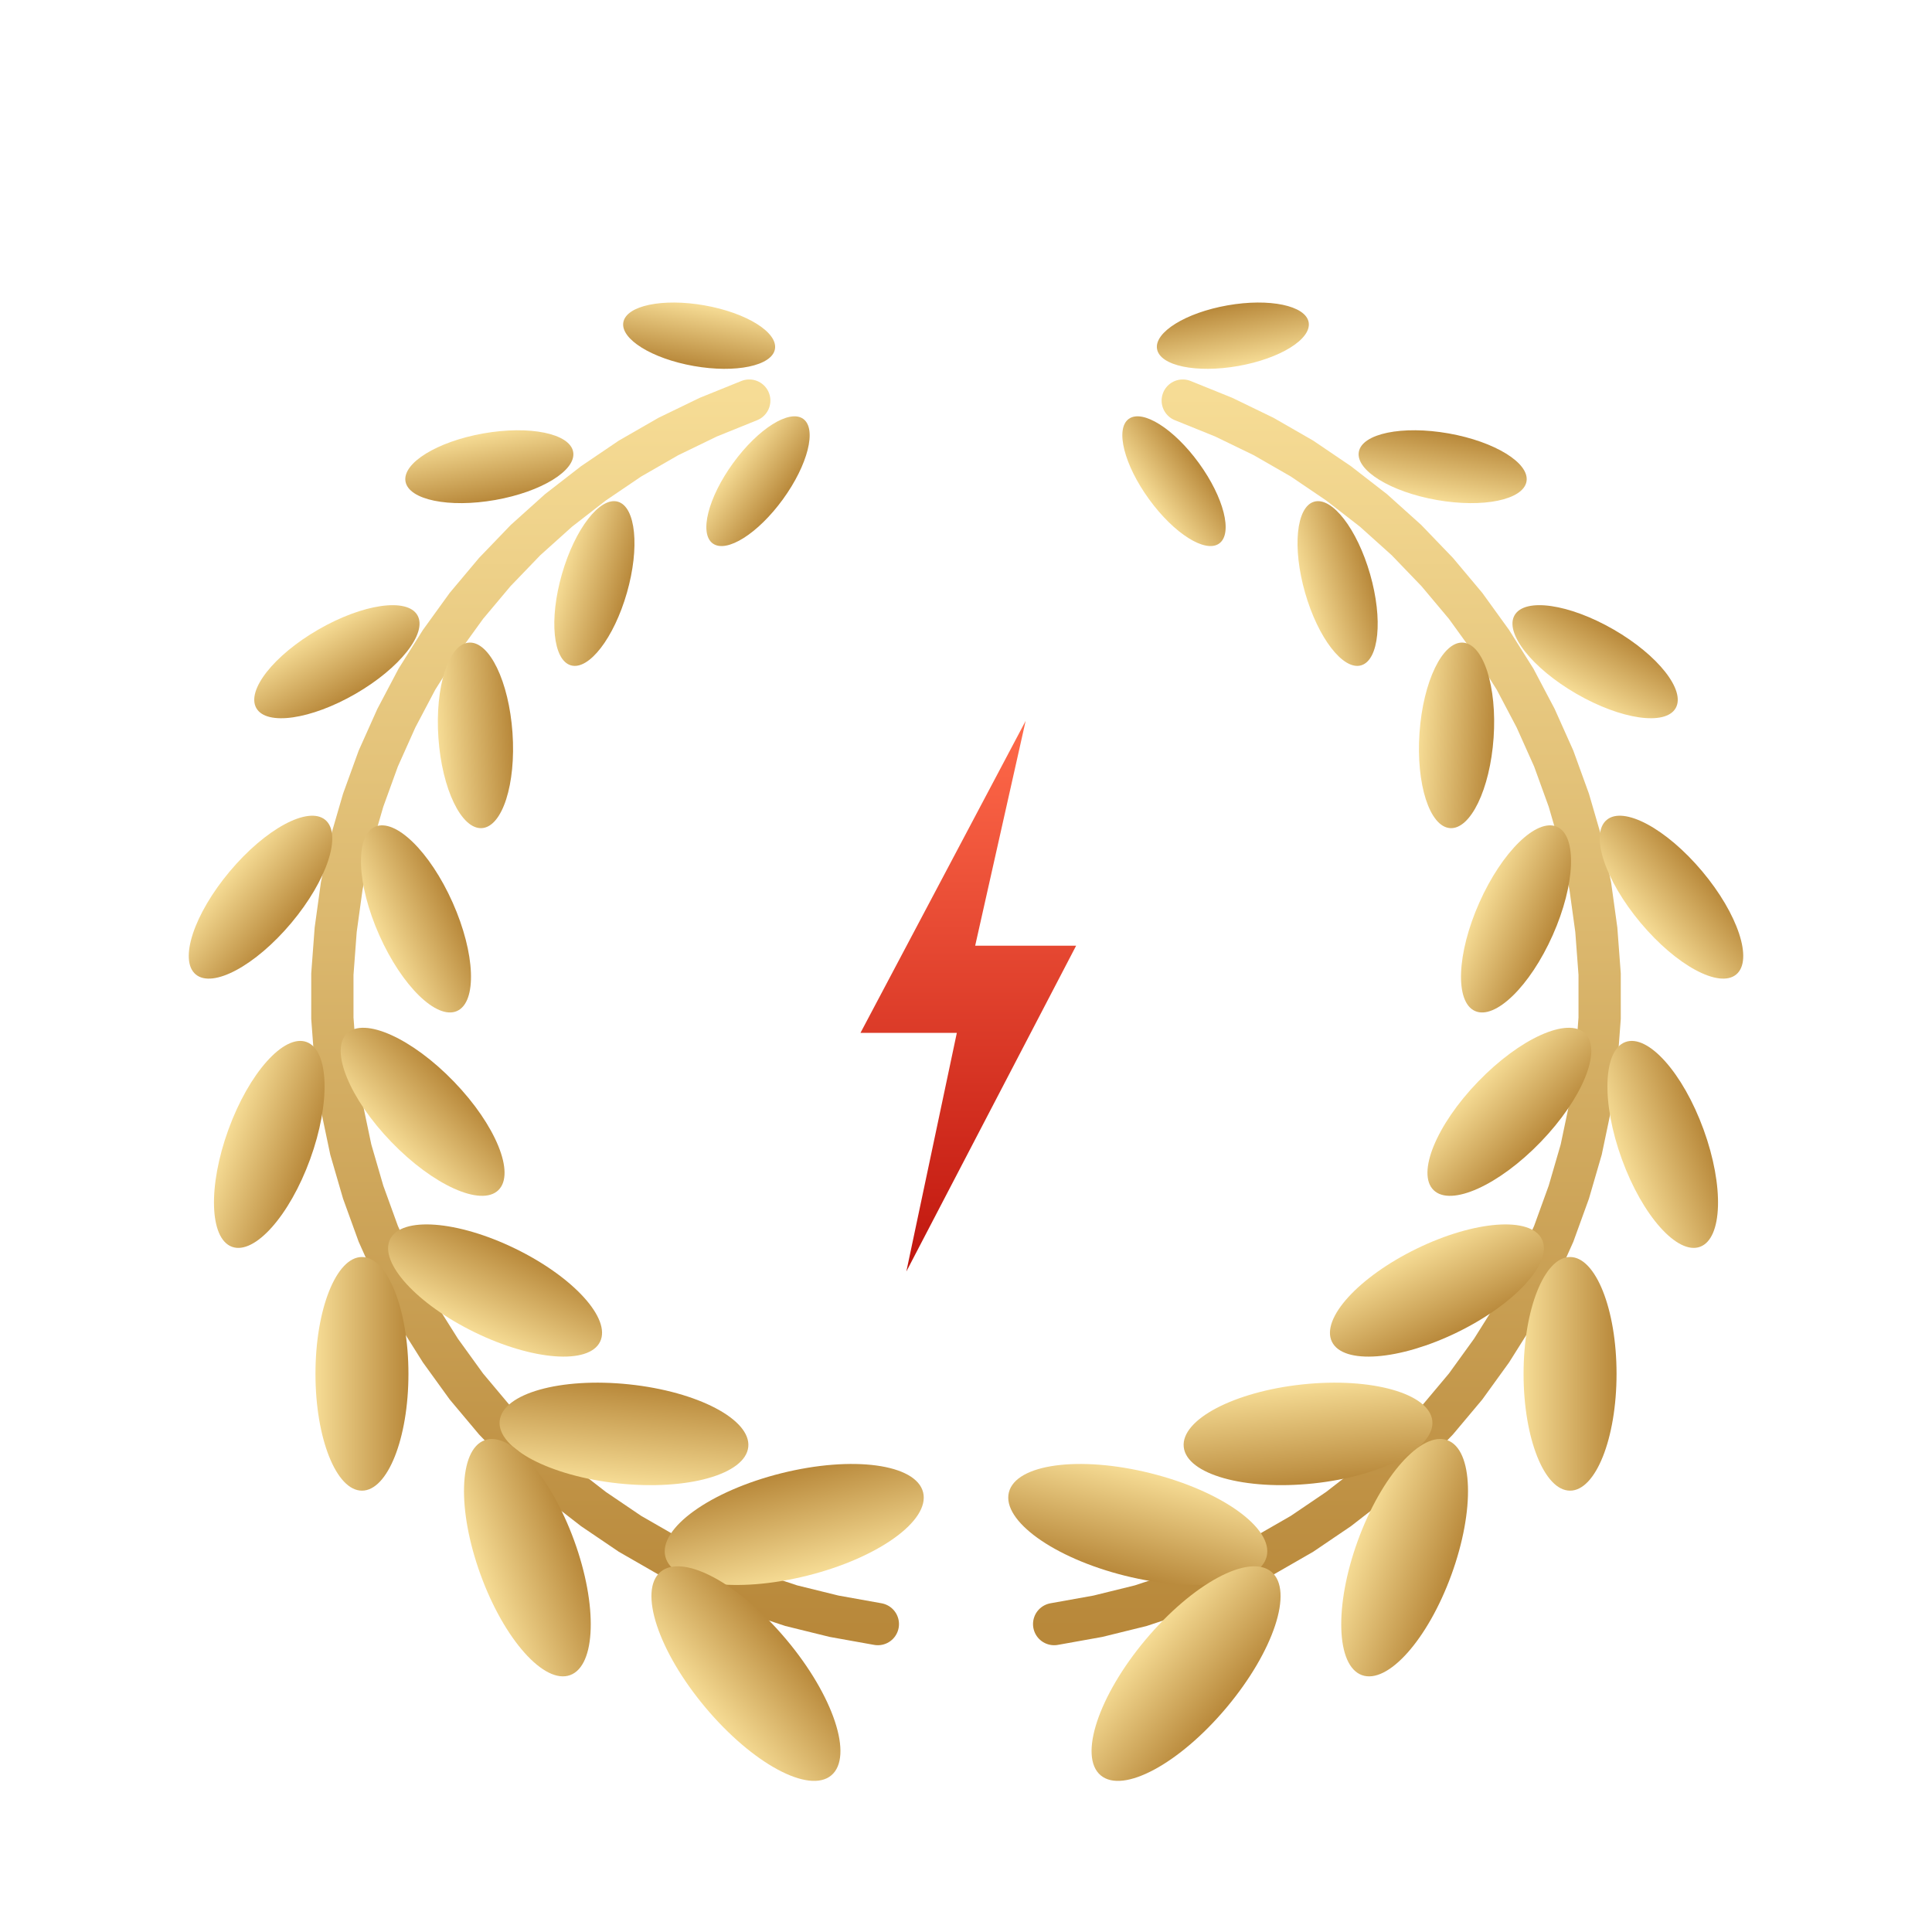
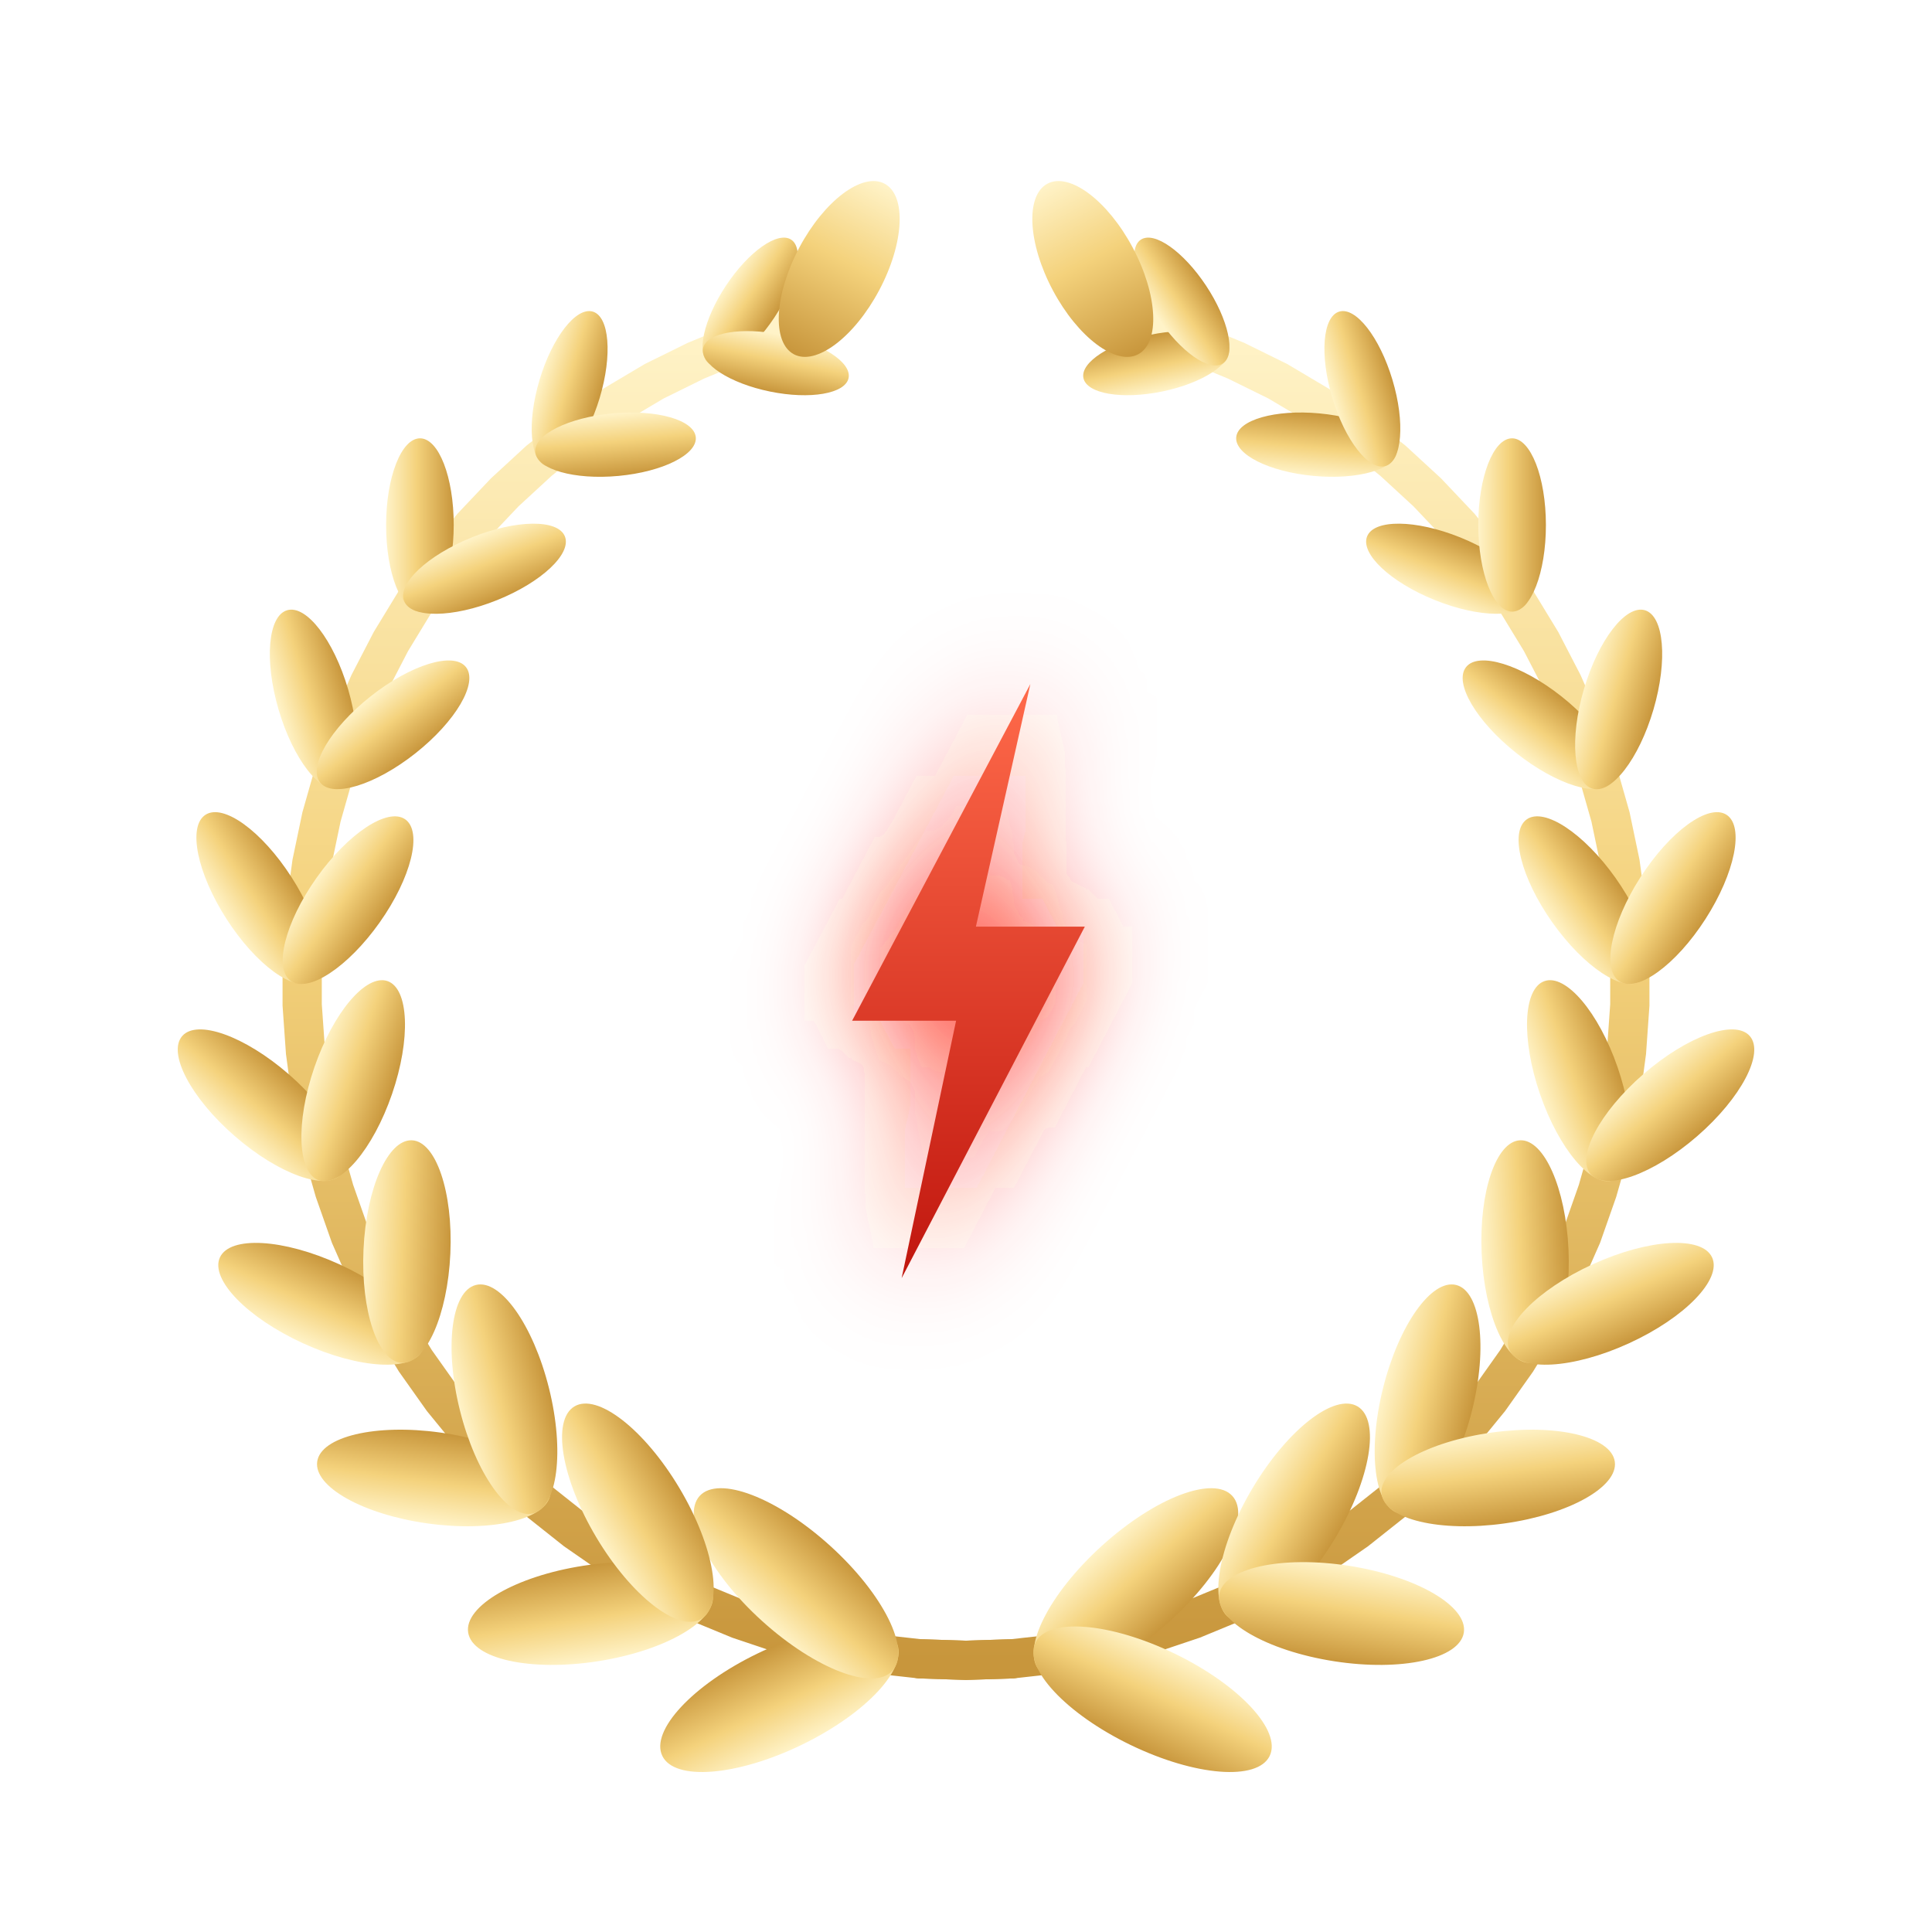
<svg xmlns="http://www.w3.org/2000/svg" viewBox="0 0 64 64" role="img" aria-label="Olimpo">
  <defs>
    <linearGradient id="oro" x1="0" y1="0" x2="0" y2="1">
-       <stop offset="0" stop-color="#f6dc95" />
-       <stop offset="1" stop-color="#b8883a" />
+       <stop offset="0" stop-color="#fff3c8" />
+       <stop offset=".45" stop-color="#f4d27c" />
+       <stop offset="1" stop-color="#c8963c" />
    </linearGradient>
    <linearGradient id="rojo" x1="0" y1="0" x2="0" y2="1">
      <stop offset="0" stop-color="#ff6a4a" />
      <stop offset="1" stop-color="#c0160e" />
    </linearGradient>
  </defs>
-   <path d="M34.92 53.8 L36.37 53.54 L37.79 53.19 L39.18 52.73 L40.54 52.18 L41.86 51.54 L43.13 50.81 L44.34 49.99 L45.5 49.09 L46.59 48.11 L47.61 47.05 L48.55 45.93 L49.41 44.74 L50.19 43.5 L50.87 42.21 L51.47 40.87 L51.97 39.49 L52.38 38.08 L52.68 36.65 L52.88 35.2 L52.99 33.73 L52.99 32.27 L52.88 30.8 L52.68 29.35 L52.38 27.92 L51.97 26.51 L51.47 25.13 L50.87 23.79 L50.19 22.5 L49.41 21.26 L48.55 20.07 L47.61 18.95 L46.59 17.89 L45.5 16.91 L44.34 16.01 L43.13 15.19 L41.86 14.46 L40.54 13.82 L39.18 13.27" fill="none" stroke="url(#oro)" stroke-width="1.4" stroke-linecap="round" />
-   <ellipse cx="37.69" cy="50.5" rx="4.4" ry="1.75" transform="rotate(14 37.69 50.5)" fill="url(#oro)" />
-   <ellipse cx="39.29" cy="55.44" rx="4.4" ry="1.75" transform="rotate(-50 39.29 55.44)" fill="url(#oro)" />
-   <ellipse cx="43.33" cy="47.5" rx="4.14" ry="1.65" transform="rotate(-6 43.33 47.5)" fill="url(#oro)" />
-   <ellipse cx="46.53" cy="51.6" rx="4.14" ry="1.65" transform="rotate(-70 46.53 51.6)" fill="url(#oro)" />
-   <ellipse cx="47.6" cy="42.75" rx="3.87" ry="1.54" transform="rotate(-26 47.6 42.75)" fill="url(#oro)" />
-   <ellipse cx="52.01" cy="45.51" rx="3.87" ry="1.54" transform="rotate(-90 52.01 45.51)" fill="url(#oro)" />
-   <ellipse cx="50" cy="36.83" rx="3.61" ry="1.44" transform="rotate(-46 50 36.83)" fill="url(#oro)" />
-   <ellipse cx="55.08" cy="37.91" rx="3.61" ry="1.44" transform="rotate(-110 55.08 37.91)" fill="url(#oro)" />
-   <ellipse cx="50.22" cy="30.44" rx="3.34" ry="1.33" transform="rotate(-66 50.22 30.44)" fill="url(#oro)" />
-   <ellipse cx="55.37" cy="29.72" rx="3.34" ry="1.33" transform="rotate(-130 55.37 29.72)" fill="url(#oro)" />
-   <ellipse cx="48.25" cy="24.36" rx="3.08" ry="1.23" transform="rotate(-86 48.25 24.36)" fill="url(#oro)" />
-   <ellipse cx="52.84" cy="21.92" rx="3.08" ry="1.23" transform="rotate(-150 52.84 21.92)" fill="url(#oro)" />
-   <ellipse cx="44.31" cy="19.33" rx="2.82" ry="1.12" transform="rotate(-106 44.31 19.33)" fill="url(#oro)" />
-   <ellipse cx="47.79" cy="15.46" rx="2.82" ry="1.12" transform="rotate(-170 47.79 15.46)" fill="url(#oro)" />
-   <ellipse cx="38.89" cy="15.94" rx="2.55" ry="1.02" transform="rotate(-126 38.89 15.94)" fill="url(#oro)" />
-   <ellipse cx="40.84" cy="11.12" rx="2.55" ry="1.02" transform="rotate(-190 40.84 11.12)" fill="url(#oro)" />
-   <path d="M29.08 53.8 L27.63 53.54 L26.21 53.19 L24.82 52.73 L23.46 52.18 L22.14 51.54 L20.87 50.81 L19.66 49.99 L18.5 49.09 L17.41 48.11 L16.39 47.05 L15.45 45.93 L14.59 44.74 L13.81 43.5 L13.13 42.21 L12.53 40.87 L12.03 39.49 L11.62 38.08 L11.32 36.65 L11.12 35.2 L11.01 33.73 L11.01 32.27 L11.12 30.8 L11.32 29.35 L11.62 27.92 L12.03 26.51 L12.53 25.13 L13.13 23.79 L13.81 22.5 L14.59 21.26 L15.45 20.07 L16.39 18.95 L17.41 17.89 L18.5 16.91 L19.66 16.01 L20.87 15.19 L22.14 14.46 L23.46 13.82 L24.82 13.27" fill="none" stroke="url(#oro)" stroke-width="1.4" stroke-linecap="round" />
-   <ellipse cx="26.31" cy="50.5" rx="4.4" ry="1.75" transform="rotate(166 26.31 50.5)" fill="url(#oro)" />
-   <ellipse cx="24.71" cy="55.44" rx="4.4" ry="1.75" transform="rotate(230 24.71 55.44)" fill="url(#oro)" />
-   <ellipse cx="20.67" cy="47.5" rx="4.14" ry="1.65" transform="rotate(186 20.67 47.5)" fill="url(#oro)" />
-   <ellipse cx="17.47" cy="51.6" rx="4.14" ry="1.65" transform="rotate(250 17.47 51.6)" fill="url(#oro)" />
-   <ellipse cx="16.4" cy="42.75" rx="3.87" ry="1.54" transform="rotate(206 16.4 42.75)" fill="url(#oro)" />
-   <ellipse cx="11.99" cy="45.51" rx="3.87" ry="1.54" transform="rotate(270 11.99 45.51)" fill="url(#oro)" />
-   <ellipse cx="14" cy="36.83" rx="3.61" ry="1.44" transform="rotate(226 14 36.83)" fill="url(#oro)" />
-   <ellipse cx="8.92" cy="37.91" rx="3.61" ry="1.44" transform="rotate(290 8.92 37.91)" fill="url(#oro)" />
-   <ellipse cx="13.78" cy="30.44" rx="3.34" ry="1.33" transform="rotate(246 13.78 30.44)" fill="url(#oro)" />
-   <ellipse cx="8.63" cy="29.72" rx="3.34" ry="1.33" transform="rotate(310 8.63 29.72)" fill="url(#oro)" />
-   <ellipse cx="15.75" cy="24.36" rx="3.08" ry="1.23" transform="rotate(266 15.75 24.36)" fill="url(#oro)" />
-   <ellipse cx="11.16" cy="21.92" rx="3.08" ry="1.23" transform="rotate(330 11.16 21.92)" fill="url(#oro)" />
-   <ellipse cx="19.69" cy="19.33" rx="2.82" ry="1.12" transform="rotate(286 19.69 19.33)" fill="url(#oro)" />
-   <ellipse cx="16.21" cy="15.46" rx="2.82" ry="1.12" transform="rotate(350 16.21 15.46)" fill="url(#oro)" />
-   <ellipse cx="25.11" cy="15.94" rx="2.55" ry="1.02" transform="rotate(306 25.11 15.94)" fill="url(#oro)" />
-   <ellipse cx="23.16" cy="11.12" rx="2.55" ry="1.02" transform="rotate(370 23.16 11.12)" fill="url(#oro)" />
-   <g transform="translate(32 33) scale(.76) translate(-32 -33)">
+   <path d="M33.53 54.95 L32 55 L30.47 54.95 L28.94 54.78 L27.43 54.51 L25.94 54.13 L24.48 53.64 L23.05 53.05 L21.67 52.37 L20.34 51.58 L19.07 50.7 L17.86 49.74 L16.72 48.69 L15.65 47.56 L14.66 46.35 L13.76 45.08 L12.95 43.75 L12.23 42.36 L11.6 40.93 L11.08 39.45 L10.65 37.94 L10.33 36.41 L10.12 34.85 L10.01 33.29 L10.01 31.71 L10.12 30.15 L10.33 28.59 L10.65 27.06 L11.08 25.55 L11.6 24.07 L12.23 22.64 L12.95 21.25 L13.76 19.92 L14.66 18.65 L15.65 17.44 L16.72 16.31 L17.86 15.26 L19.07 14.3 L20.34 13.42 L21.67 12.63 L23.05 11.95 L24.48 11.36 L25.94 10.87" fill="none" stroke="url(#oro)" stroke-width="1.3" stroke-linecap="round" />
+   <ellipse cx="25.82" cy="56.29" rx="4.31" ry="1.68" transform="rotate(-205.82 25.82 56.29)" fill="url(#oro)" />
+   <ellipse cx="26.37" cy="52.45" rx="4.31" ry="1.68" transform="rotate(-137.82 26.37 52.45)" fill="url(#oro)" />
+   <ellipse cx="19.56" cy="53.45" rx="4.1" ry="1.6" transform="rotate(-188.84 19.56 53.45)" fill="url(#oro)" />
+   <ellipse cx="21.13" cy="50.11" rx="4.1" ry="1.6" transform="rotate(-120.84 21.13 50.11)" fill="url(#oro)" />
+   <ellipse cx="14.37" cy="48.96" rx="3.9" ry="1.52" transform="rotate(-172.03 14.37 48.96)" fill="url(#oro)" />
+   <ellipse cx="16.71" cy="46.35" rx="3.9" ry="1.52" transform="rotate(-104.03 16.71 46.35)" fill="url(#oro)" />
+   <ellipse cx="10.64" cy="43.19" rx="3.69" ry="1.44" transform="rotate(-155.42 10.64 43.19)" fill="url(#oro)" />
+   <ellipse cx="13.48" cy="41.46" rx="3.69" ry="1.44" transform="rotate(-87.42 13.48 41.46)" fill="url(#oro)" />
+   <ellipse cx="8.67" cy="36.61" rx="3.49" ry="1.36" transform="rotate(-139.01 8.67 36.61)" fill="url(#oro)" />
+   <ellipse cx="11.7" cy="35.8" rx="3.49" ry="1.36" transform="rotate(-71.01 11.7 35.8)" fill="url(#oro)" />
+   <ellipse cx="8.58" cy="29.75" rx="3.28" ry="1.28" transform="rotate(-122.7 8.58 29.75)" fill="url(#oro)" />
+   <ellipse cx="11.53" cy="29.82" rx="3.28" ry="1.28" transform="rotate(-54.7 11.53 29.82)" fill="url(#oro)" />
+   <ellipse cx="10.38" cy="23.17" rx="3.08" ry="1.2" transform="rotate(-106.37 10.38 23.17)" fill="url(#oro)" />
+   <ellipse cx="13.02" cy="24.01" rx="3.08" ry="1.2" transform="rotate(-38.37 13.02 24.01)" fill="url(#oro)" />
+   <ellipse cx="13.91" cy="17.39" rx="2.87" ry="1.12" transform="rotate(-89.93 13.91 17.39)" fill="url(#oro)" />
+   <ellipse cx="16.05" cy="18.84" rx="2.87" ry="1.12" transform="rotate(-21.93 16.05 18.84)" fill="url(#oro)" />
+   <ellipse cx="18.87" cy="12.88" rx="2.67" ry="1.04" transform="rotate(-73.3 18.87 12.88)" fill="url(#oro)" />
+   <ellipse cx="20.39" cy="14.73" rx="2.67" ry="1.04" transform="rotate(-5.3 20.39 14.73)" fill="url(#oro)" />
+   <ellipse cx="24.85" cy="9.99" rx="2.46" ry="0.96" transform="rotate(-56.45 24.85 9.99)" fill="url(#oro)" />
+   <ellipse cx="25.7" cy="12.03" rx="2.46" ry="0.96" transform="rotate(11.55 25.7 12.03)" fill="url(#oro)" />
+   <ellipse cx="27.8" cy="8.91" rx="1.5" ry="3.2" transform="rotate(28 27.8 8.91)" fill="url(#oro)" />
+   <path d="M30.47 54.95 L32 55 L33.53 54.95 L35.06 54.78 L36.57 54.51 L38.06 54.13 L39.52 53.64 L40.95 53.05 L42.33 52.37 L43.66 51.58 L44.93 50.7 L46.14 49.74 L47.28 48.69 L48.35 47.56 L49.34 46.35 L50.24 45.08 L51.05 43.75 L51.77 42.36 L52.4 40.93 L52.92 39.45 L53.35 37.94 L53.67 36.41 L53.88 34.85 L53.99 33.29 L53.99 31.71 L53.88 30.15 L53.67 28.59 L53.35 27.06 L52.92 25.55 L52.4 24.07 L51.77 22.64 L51.05 21.25 L50.24 19.92 L49.34 18.65 L48.35 17.44 L47.28 16.31 L46.14 15.26 L44.93 14.3 L43.66 13.42 L42.33 12.63 L40.95 11.95 L39.52 11.36 L38.06 10.87" fill="none" stroke="url(#oro)" stroke-width="1.3" stroke-linecap="round" />
+   <ellipse cx="37.63" cy="52.45" rx="4.31" ry="1.68" transform="rotate(-42.18 37.63 52.45)" fill="url(#oro)" />
+   <ellipse cx="38.18" cy="56.29" rx="4.31" ry="1.68" transform="rotate(25.82 38.18 56.29)" fill="url(#oro)" />
+   <ellipse cx="42.87" cy="50.11" rx="4.1" ry="1.6" transform="rotate(-59.16 42.87 50.11)" fill="url(#oro)" />
+   <ellipse cx="44.44" cy="53.45" rx="4.1" ry="1.6" transform="rotate(8.84 44.44 53.45)" fill="url(#oro)" />
+   <ellipse cx="47.29" cy="46.35" rx="3.9" ry="1.52" transform="rotate(-75.97 47.29 46.35)" fill="url(#oro)" />
+   <ellipse cx="49.63" cy="48.96" rx="3.9" ry="1.52" transform="rotate(-7.97 49.63 48.96)" fill="url(#oro)" />
+   <ellipse cx="50.52" cy="41.46" rx="3.69" ry="1.44" transform="rotate(-92.58 50.52 41.46)" fill="url(#oro)" />
+   <ellipse cx="53.36" cy="43.19" rx="3.69" ry="1.44" transform="rotate(-24.58 53.36 43.19)" fill="url(#oro)" />
+   <ellipse cx="52.3" cy="35.8" rx="3.49" ry="1.36" transform="rotate(-108.99 52.3 35.8)" fill="url(#oro)" />
+   <ellipse cx="55.33" cy="36.61" rx="3.49" ry="1.36" transform="rotate(-40.99 55.33 36.61)" fill="url(#oro)" />
+   <ellipse cx="52.47" cy="29.82" rx="3.28" ry="1.28" transform="rotate(-125.3 52.47 29.82)" fill="url(#oro)" />
+   <ellipse cx="55.42" cy="29.75" rx="3.28" ry="1.28" transform="rotate(-57.3 55.42 29.75)" fill="url(#oro)" />
+   <ellipse cx="50.98" cy="24.01" rx="3.08" ry="1.2" transform="rotate(-141.63 50.98 24.01)" fill="url(#oro)" />
+   <ellipse cx="53.62" cy="23.17" rx="3.08" ry="1.2" transform="rotate(-73.63 53.62 23.17)" fill="url(#oro)" />
+   <ellipse cx="47.95" cy="18.84" rx="2.87" ry="1.12" transform="rotate(-158.07 47.95 18.84)" fill="url(#oro)" />
+   <ellipse cx="50.09" cy="17.39" rx="2.87" ry="1.12" transform="rotate(-90.07 50.09 17.39)" fill="url(#oro)" />
+   <ellipse cx="43.61" cy="14.73" rx="2.67" ry="1.04" transform="rotate(-174.7 43.61 14.73)" fill="url(#oro)" />
+   <ellipse cx="45.13" cy="12.88" rx="2.67" ry="1.04" transform="rotate(-106.7 45.13 12.88)" fill="url(#oro)" />
+   <ellipse cx="38.3" cy="12.03" rx="2.46" ry="0.96" transform="rotate(-191.55 38.3 12.03)" fill="url(#oro)" />
+   <ellipse cx="39.15" cy="9.99" rx="2.46" ry="0.96" transform="rotate(-123.55 39.15 9.99)" fill="url(#oro)" />
+   <ellipse cx="36.2" cy="8.91" rx="1.5" ry="3.2" transform="rotate(-28 36.2 8.91)" fill="url(#oro)" />
+   <filter id="halo" x="-1" y="-1" width="3" height="3">
+     <feGaussianBlur stdDeviation="2.4" />
+   </filter>
+   <g transform="translate(32 32.5) scale(.82) translate(-32 -33)">
+     <path d="M34.6 21 L27.4 34.6 H31.6 L29.4 45 L36.8 30.8 H32.4 Z" fill="#ff2a12" opacity=".95" filter="url(#halo)" />
    <path d="M34.6 21 L27.4 34.6 H31.6 L29.4 45 L36.8 30.8 H32.4 Z" fill="url(#rojo)" />
  </g>
</svg>
